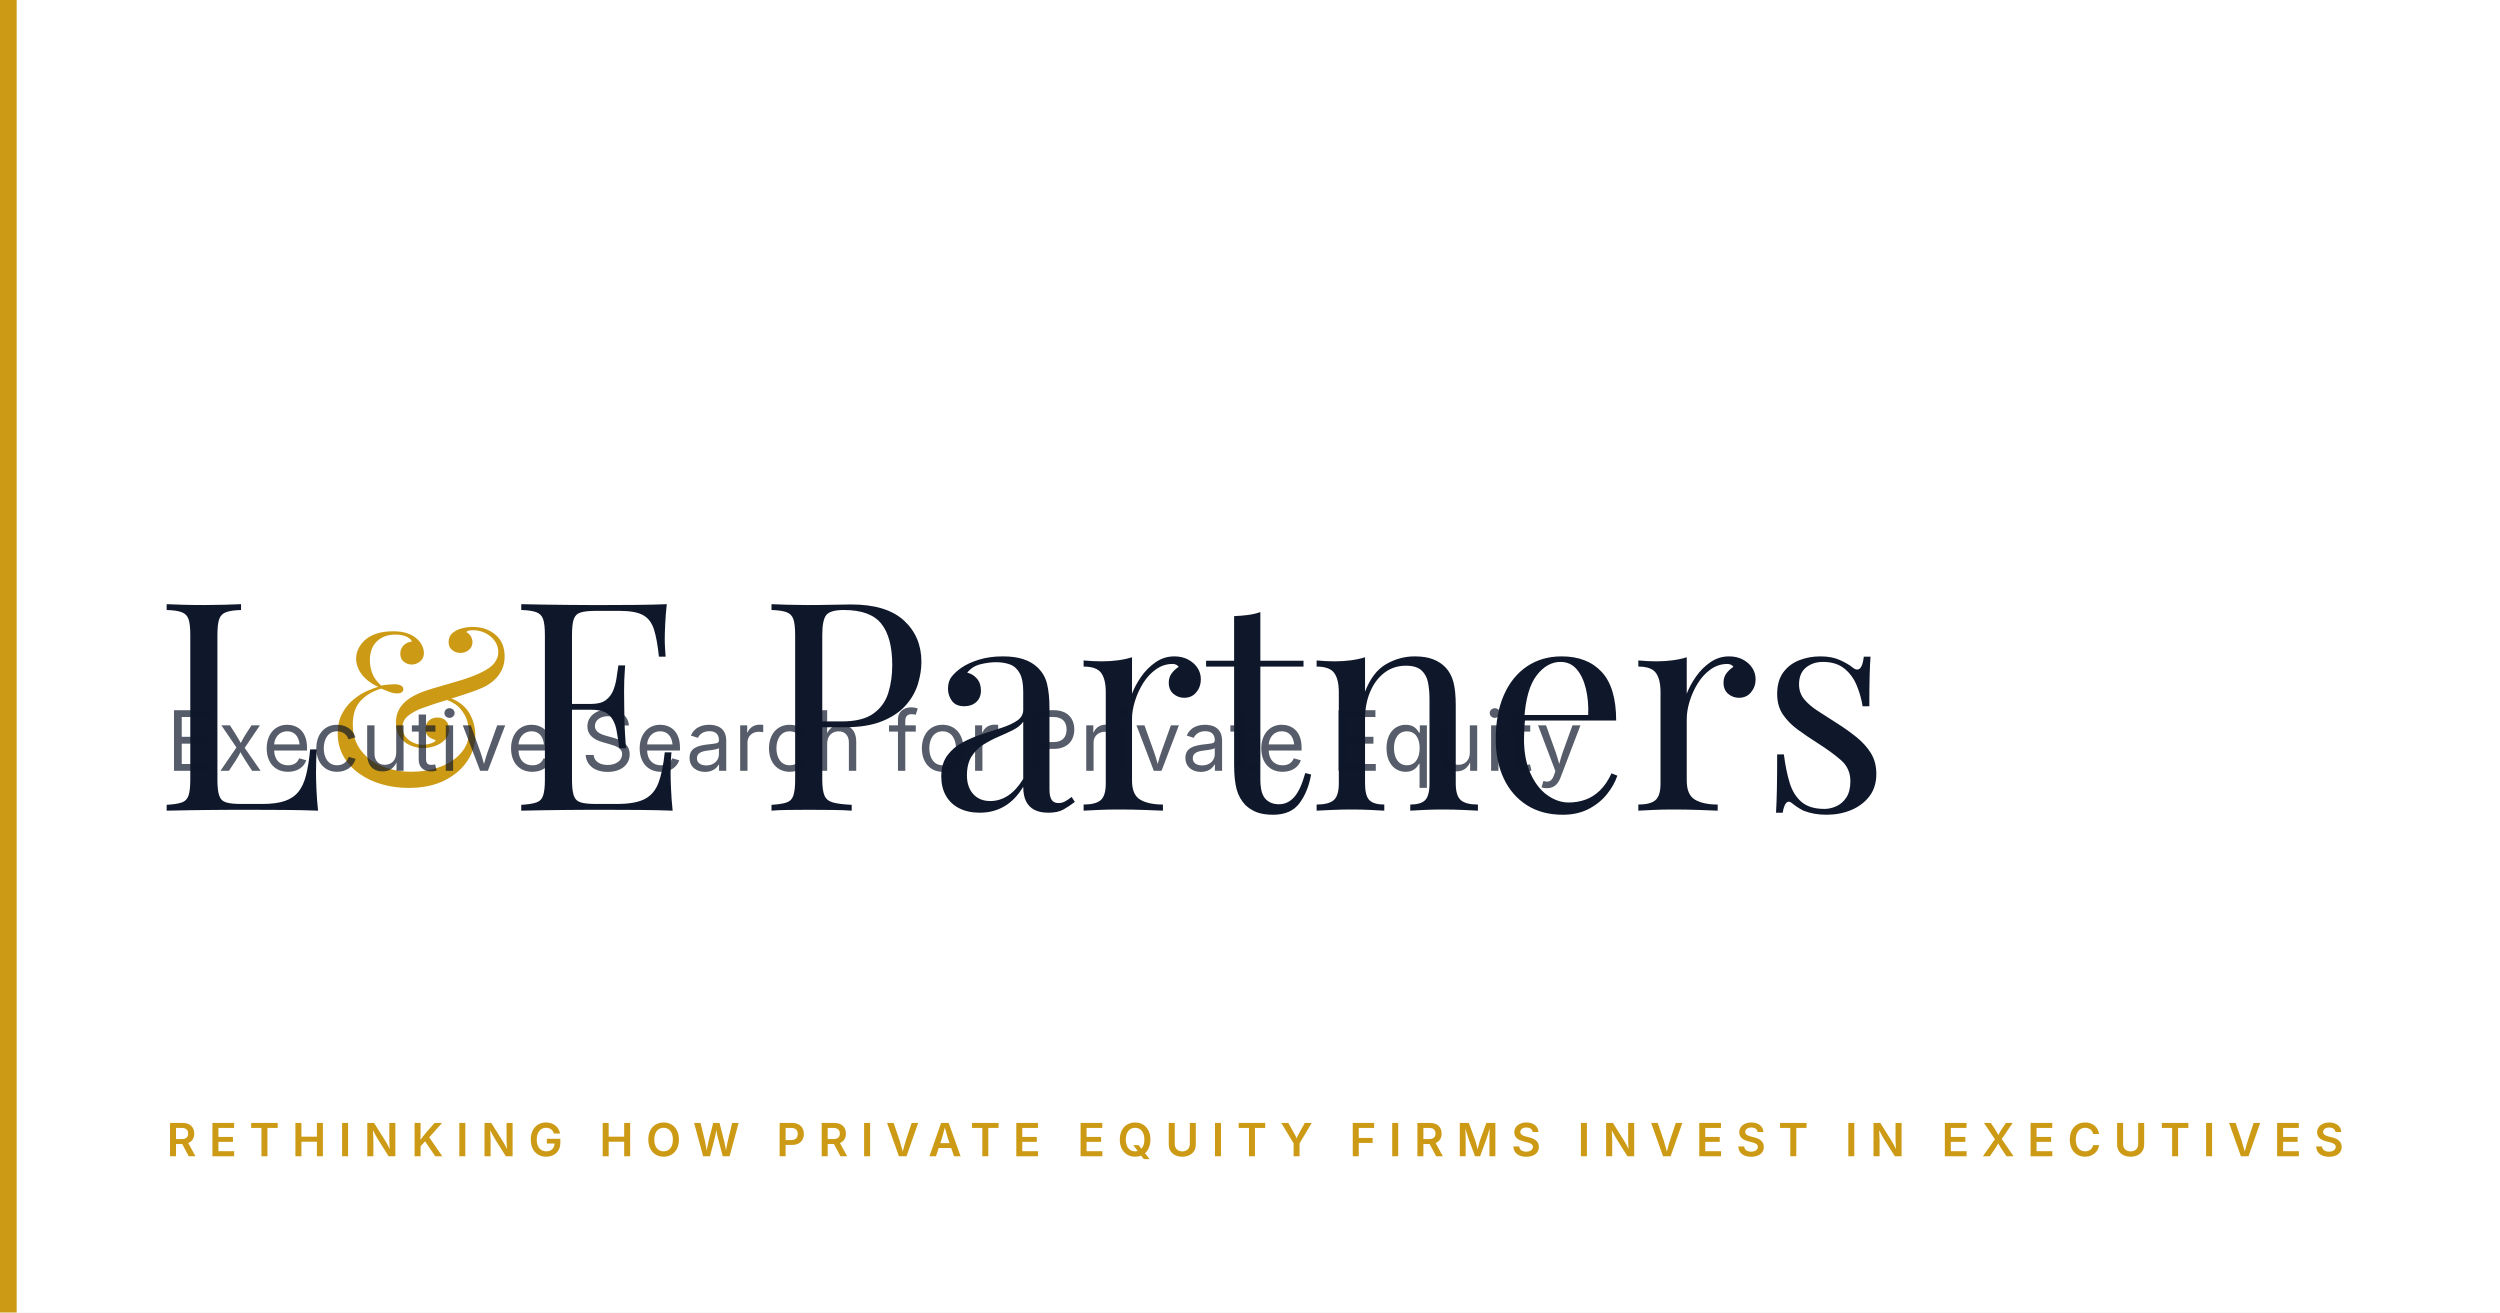
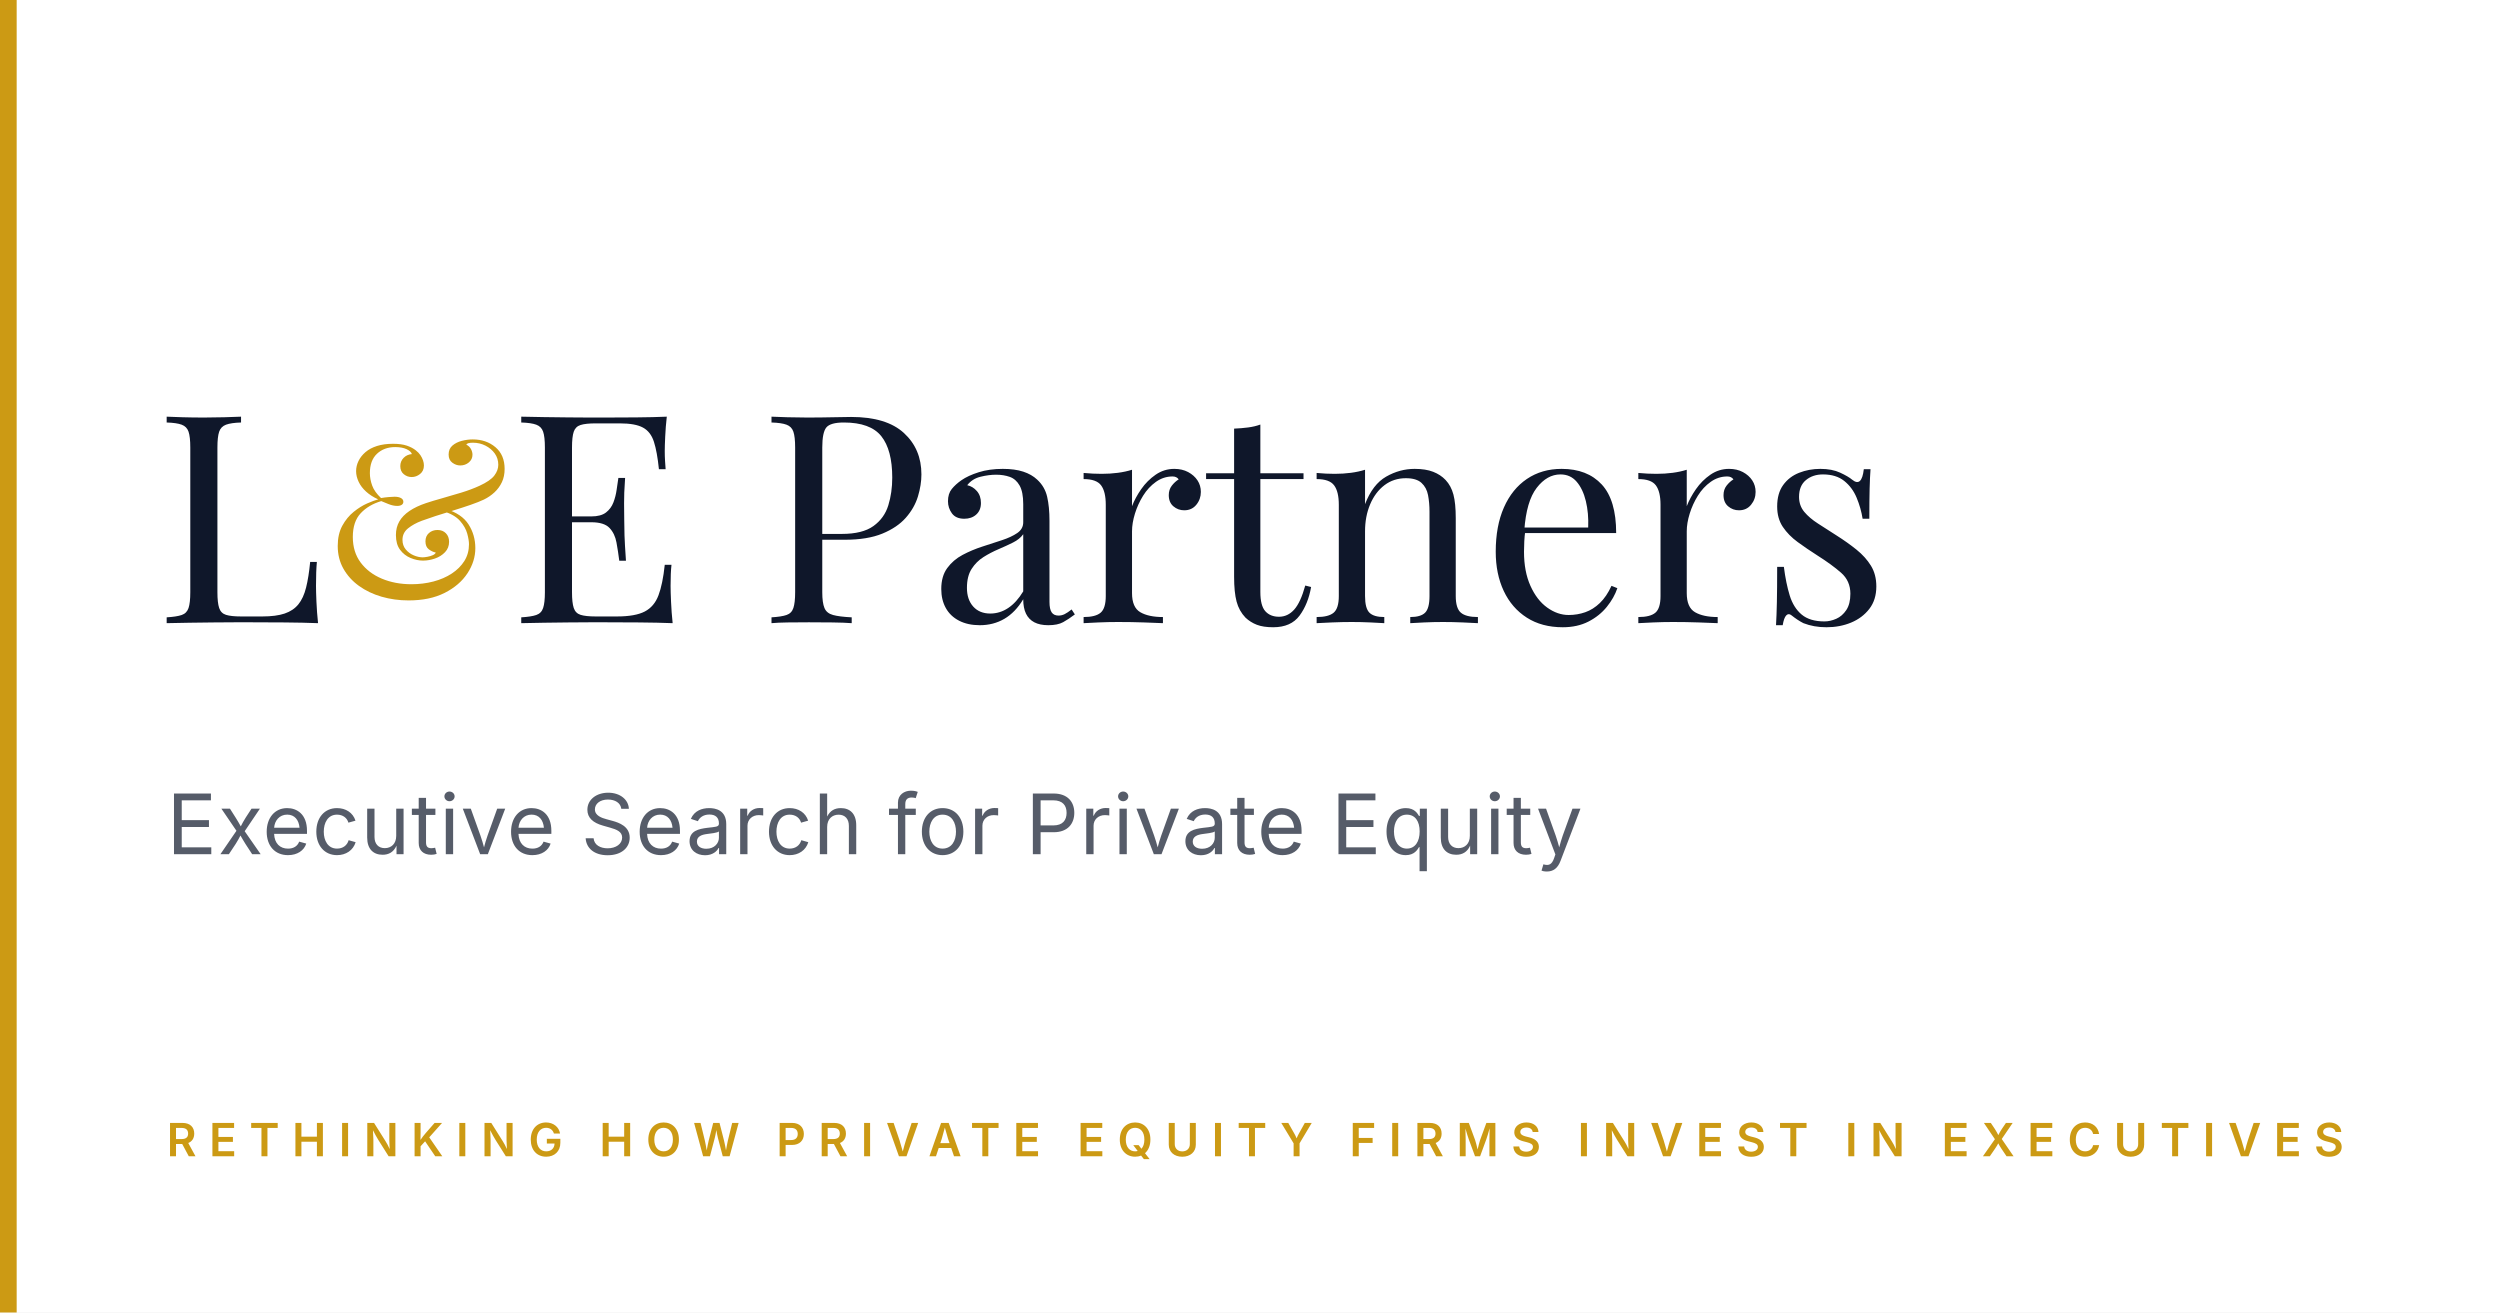
<svg xmlns="http://www.w3.org/2000/svg" viewBox="0 0 1200 630" role="img">
  <rect width="1200" height="630" fill="#FFFFFF" />
  <rect x="0" y="0" width="8" height="630" fill="#CC9A14" />
-   <path d="M115.70 290L115.70 290L115.70 292.80Q110.94 292.94 108.49 293.85Q106.04 294.76 105.20 297.21Q104.36 299.66 104.36 304.84L104.36 304.84L104.36 374.28Q104.36 379.32 105.20 381.84Q106.04 384.36 108.49 385.13Q110.94 385.90 115.70 385.90L115.70 385.90L125.92 385.90Q132.50 385.90 136.63 384.50Q140.76 383.10 143.21 380.09Q145.66 377.08 146.92 372.04Q148.18 367 148.88 359.72L148.88 359.72L152.10 359.72Q151.68 364.06 151.68 371.20L151.68 371.20Q151.68 373.86 151.89 378.83Q152.10 383.80 152.66 389.12L152.66 389.12Q145.52 388.84 136.56 388.77Q127.60 388.70 120.60 388.70L120.60 388.70Q117.52 388.70 112.69 388.70Q107.86 388.70 102.26 388.77Q96.66 388.84 90.92 388.91Q85.18 388.98 80 389.12L80 389.12L80 386.32Q84.76 386.04 87.21 385.20Q89.66 384.36 90.50 381.84Q91.34 379.32 91.34 374.28L91.34 374.28L91.34 304.84Q91.34 299.66 90.50 297.21Q89.66 294.76 87.21 293.85Q84.76 292.94 80 292.80L80 292.80L80 290Q82.94 290.14 87.70 290.28Q92.46 290.42 97.92 290.42L97.92 290.42Q102.82 290.42 107.65 290.28Q112.48 290.14 115.70 290Z" fill="#0F172A" />
-   <path d="M188.68 303.02L188.68 303.02Q192.66 303.02 195.29 303.91Q197.91 304.81 199.59 306.17L199.59 306.17Q200.96 307.22 201.80 308.48Q202.64 309.74 203.06 311Q203.48 312.26 203.48 313.42L203.48 313.42Q203.48 316.04 201.64 317.51Q199.81 318.98 197.60 318.98L197.60 318.98Q195.50 318.98 193.82 317.62Q192.14 316.25 192.14 313.73L192.14 313.73Q192.14 311.42 193.72 309.79Q195.29 308.17 197.70 307.96L197.70 307.96Q197.28 306.59 195.13 305.59Q192.98 304.60 189.72 304.60L189.72 304.60Q184.37 304.60 180.96 307.80Q177.54 311 177.54 317.09L177.54 317.09Q177.54 320.03 178.65 323.08Q179.75 326.12 182.90 329.06L182.90 329.06Q184.69 328.75 186.57 328.59Q188.47 328.43 189.41 328.43L189.41 328.43Q191.30 328.43 192.45 329.06Q193.61 329.69 193.61 330.85L193.61 330.85Q193.61 331.79 192.82 332.31Q192.03 332.84 190.67 332.84L190.67 332.84Q188.68 332.84 186.47 331.95Q184.26 331.06 183.00 330.53L183.00 330.53Q176.91 332.31 173.13 336.36Q169.35 340.40 169.35 347.75L169.35 347.75Q169.35 355.00 173.13 360.04Q176.91 365.08 183.27 367.75Q189.62 370.43 197.50 370.43L197.50 370.43Q203.06 370.43 208.05 369.12Q213.03 367.81 216.87 365.29Q220.70 362.77 222.91 359.25Q225.11 355.73 225.11 351.22L225.11 351.22Q225.11 349.22 224.27 346.12Q223.43 343.03 220.81 340.03Q218.18 337.04 212.72 335.36L212.72 335.36L213.98 334.31Q221.64 336.62 224.90 341.71Q228.16 346.81 228.16 353.11L228.16 353.11Q228.16 359.41 224.38 365.18Q220.59 370.96 213.45 374.58Q206.31 378.20 196.13 378.20L196.13 378.20Q189.31 378.20 183.16 376.42Q177.02 374.63 172.29 371.22Q167.57 367.81 164.84 362.98Q162.11 358.15 162.11 352.06L162.11 352.06Q162.11 346.38 164.31 342.34Q166.52 338.30 169.78 335.68Q173.03 333.05 176.28 331.63Q179.54 330.22 181.53 329.69L181.53 329.69Q178.07 328.12 175.71 325.96Q173.34 323.81 172.14 321.24Q170.93 318.67 170.93 316.15L170.93 316.15Q170.93 313.63 172.09 311.26Q173.24 308.90 175.44 307.01Q177.65 305.12 180.96 304.07Q184.26 303.02 188.68 303.02ZM226.89 300.92L226.89 300.92Q233.41 300.92 237.81 304.65Q242.22 308.38 242.22 315.10L242.22 315.10Q242.22 318.67 240.91 321.45Q239.60 324.23 237.34 326.33Q235.08 328.43 232.25 329.80L232.25 329.80Q229.83 330.95 225.90 332.31Q221.96 333.68 217.50 335.05Q213.03 336.41 208.99 337.72Q204.95 339.04 202.43 339.98L202.43 339.98Q198.54 341.45 195.87 343.60Q193.19 345.75 193.19 349.12L193.19 349.12Q193.19 351.85 194.76 353.74Q196.34 355.63 198.60 356.57Q200.85 357.52 202.85 357.52L202.85 357.52Q203.79 357.52 205.21 357.25Q206.63 356.99 207.78 356.47Q208.94 355.94 209.15 355.21L209.15 355.21Q207.47 354.89 205.84 353.68Q204.22 352.48 204.22 349.85L204.22 349.85Q204.22 347.33 205.89 345.86Q207.57 344.39 209.99 344.39L209.99 344.39Q212.51 344.39 214.03 345.97Q215.56 347.54 215.56 350.06L215.56 350.06Q215.56 353 213.61 355.05Q211.67 357.10 208.78 358.09Q205.89 359.09 203.06 359.09L203.06 359.09Q200.12 359.09 197.07 357.83Q194.03 356.57 192.03 353.89Q190.04 351.22 190.04 346.81L190.04 346.81Q190.04 343.13 191.67 340.30Q193.29 337.46 196.55 335.25Q199.81 333.05 204.53 331.48L204.53 331.48Q207.68 330.43 212.19 329.17Q216.71 327.91 221.49 326.44Q226.26 324.97 230.15 323.18L230.15 323.18Q235.40 320.77 237.29 318.25Q239.18 315.73 239.18 313.10L239.18 313.10Q239.18 310.06 237.50 307.69Q235.82 305.33 233.04 303.91Q230.25 302.50 227 302.50L227 302.50Q225.74 302.50 224.90 302.71Q224.06 302.92 223.85 303.44L223.85 303.44Q225.32 304.18 226.06 305.54Q226.79 306.91 226.79 308.27L226.79 308.27Q226.79 310.48 225.06 311.95Q223.32 313.42 220.91 313.42L220.91 313.42Q218.91 313.42 217.13 312.10Q215.34 310.79 215.34 308.17L215.34 308.17Q215.34 305.44 217.18 303.86Q219.02 302.29 221.70 301.60Q224.38 300.92 226.89 300.92Z" fill="#CC9A14" />
-   <path d="M320.06 290L320.06 290Q319.50 294.90 319.30 299.52Q319.08 304.14 319.08 306.52L319.08 306.52Q319.08 309.04 319.23 311.35Q319.37 313.66 319.50 315.20L319.50 315.20L316.28 315.20Q315.44 306.94 313.90 302.11Q312.37 297.28 308.65 295.25Q304.94 293.22 297.52 293.22L297.52 293.22L285.90 293.22Q281.14 293.22 278.69 293.99Q276.25 294.76 275.40 297.21Q274.56 299.66 274.56 304.84L274.56 304.84L274.56 374.28Q274.56 379.32 275.40 381.84Q276.25 384.36 278.69 385.13Q281.14 385.90 285.90 385.90L285.90 385.90L296.13 385.90Q304.94 385.90 309.50 383.52Q314.05 381.14 316.07 375.75Q318.11 370.36 319.08 361.12L319.08 361.12L322.31 361.12Q321.88 364.90 321.88 371.20L321.88 371.20Q321.88 373.86 322.10 378.83Q322.31 383.80 322.87 389.12L322.87 389.12Q315.73 388.84 306.76 388.77Q297.81 388.70 290.81 388.70L290.81 388.70Q287.73 388.70 282.89 388.70Q278.06 388.70 272.46 388.77Q266.87 388.84 261.13 388.91Q255.38 388.98 250.20 389.12L250.20 389.12L250.20 386.32Q254.96 386.04 257.41 385.20Q259.87 384.36 260.70 381.84Q261.55 379.32 261.55 374.28L261.55 374.28L261.55 304.84Q261.55 299.66 260.70 297.21Q259.87 294.76 257.41 293.85Q254.96 292.94 250.20 292.80L250.20 292.80L250.20 290Q255.38 290.14 261.13 290.21Q266.87 290.28 272.46 290.35Q278.06 290.42 282.89 290.42Q287.73 290.42 290.81 290.42L290.81 290.42Q297.25 290.42 305.44 290.35Q313.63 290.28 320.06 290ZM270.37 337.88L295.99 337.88Q295.99 337.88 295.99 339.28Q295.99 340.68 295.99 340.68L295.99 340.68L270.37 340.68Q270.37 340.68 270.37 339.28Q270.37 337.88 270.37 337.88L270.37 337.88ZM296.82 319.40L300.05 319.40Q299.49 327.38 299.56 331.58Q299.63 335.78 299.63 339.28L299.63 339.28Q299.63 342.78 299.76 346.98Q299.90 351.18 300.46 359.16L300.46 359.16L297.25 359.16Q296.69 354.68 295.91 350.41Q295.14 346.14 292.56 343.41Q289.96 340.68 283.81 340.68L283.81 340.68L283.81 337.88Q288.43 337.88 290.88 335.99Q293.32 334.10 294.44 331.16Q295.56 328.22 295.99 325.07Q296.40 321.92 296.82 319.40L296.82 319.40ZM370.32 292.80L370.32 290Q373.26 290.14 378.02 290.28Q382.78 290.42 387.40 290.42L387.40 290.42Q393.99 290.42 400.00 290.28Q406.02 290.14 408.55 290.14L408.55 290.14Q425.49 290.14 433.88 297.84Q442.28 305.54 442.28 317.72L442.28 317.72Q442.28 322.76 440.61 328.29Q438.93 333.82 434.80 338.51Q430.67 343.20 423.52 346.14Q416.38 349.08 405.46 349.08L405.46 349.08L392.02 349.08L392.02 346.28L404.06 346.28Q414.00 346.28 419.25 342.50Q424.50 338.72 426.39 332.56Q428.28 326.40 428.28 319.26L428.28 319.26Q428.28 305.96 423.03 299.38Q417.78 292.80 405.05 292.80L405.05 292.80Q398.61 292.80 396.64 295.18Q394.69 297.56 394.69 304.84L394.69 304.84L394.69 374.28Q394.69 379.32 395.74 381.84Q396.78 384.36 399.87 385.20Q402.94 386.04 408.82 386.32L408.82 386.32L408.82 389.12Q405.19 388.84 399.58 388.77Q393.99 388.70 388.25 388.70L388.25 388.70Q382.78 388.70 378.02 388.77Q373.26 388.84 370.32 389.12L370.32 389.12L370.32 386.32Q375.08 386.04 377.53 385.20Q379.99 384.36 380.82 381.84Q381.67 379.32 381.67 374.28L381.67 374.28L381.67 304.84Q381.67 299.66 380.82 297.21Q379.99 294.76 377.53 293.85Q375.08 292.94 370.32 292.80L370.32 292.80ZM470.29 390.10L470.29 390.10Q464.55 390.10 460.35 387.93Q456.15 385.76 453.98 381.84Q451.81 377.92 451.81 372.74L451.81 372.74Q451.81 366.58 454.68 362.66Q457.55 358.74 462.03 356.36Q466.51 353.98 471.48 352.37Q476.45 350.76 480.93 349.29Q485.41 347.82 488.28 345.86Q491.15 343.90 491.15 340.68L491.15 340.68L491.15 332Q491.15 326.12 489.40 323.04Q487.65 319.96 484.71 318.91Q481.77 317.86 478.13 317.86L478.13 317.86Q474.63 317.86 470.64 318.84Q466.65 319.82 464.27 322.90L464.27 322.90Q466.93 323.46 468.89 325.70Q470.85 327.94 470.85 331.44L470.85 331.44Q470.85 334.94 468.61 336.97Q466.37 339 462.87 339L462.87 339Q458.81 339 456.92 336.41Q455.03 333.82 455.03 330.60L455.03 330.60Q455.03 326.96 456.85 324.72Q458.67 322.48 461.47 320.52L461.47 320.52Q464.69 318.28 469.80 316.67Q474.91 315.06 481.35 315.06L481.35 315.06Q487.09 315.06 491.15 316.39Q495.21 317.72 497.87 320.24L497.87 320.24Q501.51 323.60 502.63 328.43Q503.75 333.26 503.75 339.98L503.75 339.98L503.75 378.90Q503.75 382.40 504.80 383.94Q505.85 385.48 508.09 385.48L508.09 385.48Q509.63 385.48 511.03 384.78Q512.43 384.08 514.38 382.54L514.38 382.54L515.93 384.92Q512.99 387.16 510.33 388.63Q507.67 390.10 503.19 390.10L503.19 390.10Q499.13 390.10 496.47 388.70Q493.81 387.30 492.48 384.57Q491.15 381.84 491.15 377.64L491.15 377.64Q487.37 383.94 482.12 387.02Q476.87 390.10 470.29 390.10ZM475.33 384.50L475.33 384.50Q479.95 384.50 483.94 381.84Q487.93 379.18 491.15 373.86L491.15 373.86L491.15 346.42Q489.47 348.80 486.25 350.41Q483.03 352.02 479.25 353.63Q475.47 355.24 472.04 357.41Q468.61 359.58 466.37 363.08Q464.13 366.58 464.13 372.18L464.13 372.18Q464.13 377.78 467.14 381.14Q470.15 384.50 475.33 384.50ZM563.67 315.06L563.67 315.06Q567.45 315.06 570.32 316.60Q573.19 318.14 574.80 320.59Q576.41 323.04 576.41 326.12L576.41 326.12Q576.41 329.62 574.24 332.28Q572.07 334.94 568.43 334.94L568.43 334.94Q565.49 334.94 563.25 333.05Q561.01 331.16 561.01 327.66L561.01 327.66Q561.01 325 562.48 323.11Q563.95 321.22 565.77 320.10L565.77 320.10Q564.79 318.70 562.83 318.70L562.83 318.70Q558.49 318.70 554.85 321.29Q551.21 323.88 548.69 327.94Q546.17 332 544.77 336.55Q543.37 341.10 543.37 345.02L543.37 345.02L543.37 374.70Q543.37 381.56 547.36 383.87Q551.35 386.18 558.21 386.18L558.21 386.18L558.21 389.12Q554.99 388.98 549.11 388.77Q543.23 388.56 536.65 388.56L536.65 388.56Q531.89 388.56 527.20 388.77Q522.51 388.98 520.13 389.12L520.13 389.12L520.13 386.18Q525.87 386.18 528.32 384.08Q530.77 381.98 530.77 376.10L530.77 376.10L530.77 332.28Q530.77 325.98 528.53 322.97Q526.29 319.96 520.13 319.96L520.13 319.96L520.13 317.02Q524.61 317.44 528.81 317.44L528.81 317.44Q532.87 317.44 536.58 316.95Q540.29 316.46 543.37 315.48L543.37 315.48L543.37 332.98Q544.91 328.92 547.78 324.79Q550.65 320.66 554.71 317.86Q558.77 315.06 563.67 315.06ZM604.97 293.78L604.97 293.78L604.97 317.16L625.69 317.16L625.69 319.96L604.97 319.96L604.97 374.14Q604.97 380.72 607.35 383.38Q609.73 386.04 613.92 386.04L613.92 386.04Q618.13 386.04 621.21 382.61Q624.28 379.18 626.52 371.06L626.52 371.06L629.33 371.76Q627.92 379.88 623.80 385.48Q619.66 391.08 611.13 391.08L611.13 391.08Q606.37 391.08 603.28 389.89Q600.21 388.70 597.83 386.46L597.83 386.46Q594.75 383.24 593.56 378.76Q592.37 374.28 592.37 366.86L592.37 366.86L592.37 319.96L578.92 319.96L578.92 317.16L592.37 317.16L592.37 295.74Q595.87 295.60 599.09 295.18Q602.31 294.76 604.97 293.78ZM679.02 315.06L679.02 315.06Q684.34 315.06 687.91 316.46Q691.49 317.86 693.87 320.38L693.87 320.38Q696.52 323.18 697.64 327.38Q698.76 331.58 698.76 338.72L698.76 338.72L698.76 376.10Q698.76 381.98 701.21 384.08Q703.66 386.18 709.40 386.18L709.40 386.18L709.40 389.12Q707.02 388.98 702.13 388.77Q697.22 388.56 692.61 388.56L692.61 388.56Q687.98 388.56 683.57 388.77Q679.16 388.98 676.92 389.12L676.92 389.12L676.92 386.18Q681.96 386.18 684.06 384.08Q686.16 381.98 686.16 376.10L686.16 376.10L686.16 335.64Q686.16 331.30 685.46 327.66Q684.76 324.02 682.31 321.78Q679.87 319.54 674.82 319.54L674.82 319.54Q668.94 319.54 664.53 322.90Q660.13 326.26 657.67 332.07Q655.22 337.88 655.22 345.02L655.22 345.02L655.22 376.10Q655.22 381.98 657.32 384.08Q659.42 386.18 664.46 386.18L664.46 386.18L664.46 389.12Q662.22 388.98 657.81 388.77Q653.40 388.56 648.78 388.56L648.78 388.56Q644.16 388.56 639.26 388.77Q634.37 388.98 631.98 389.12L631.98 389.12L631.98 386.18Q637.72 386.18 640.17 384.08Q642.63 381.98 642.63 376.10L642.63 376.10L642.63 332.28Q642.63 325.98 640.38 322.97Q638.14 319.96 631.98 319.96L631.98 319.96L631.98 317.02Q636.46 317.44 640.66 317.44L640.66 317.44Q644.72 317.44 648.43 316.95Q652.14 316.46 655.22 315.48L655.22 315.48L655.22 332Q658.87 322.48 665.38 318.77Q671.88 315.06 679.02 315.06ZM749.59 315.06L749.59 315.06Q761.90 315.06 768.84 322.55Q775.76 330.04 775.76 345.86L775.76 345.86L726.35 345.86L726.21 343.20L762.33 343.20Q762.61 336.34 761.21 330.53Q759.80 324.72 756.79 321.22Q753.78 317.72 749.02 317.72L749.02 317.72Q742.59 317.72 737.62 324.16Q732.64 330.60 731.66 344.60L731.66 344.60L732.09 345.16Q731.80 347.26 731.66 349.78Q731.52 352.30 731.52 354.82L731.52 354.82Q731.52 364.34 734.61 371.20Q737.68 378.06 742.65 381.63Q747.63 385.20 752.95 385.20L752.95 385.20Q757.14 385.20 760.92 383.87Q764.71 382.54 767.92 379.46Q771.14 376.38 773.52 371.20L773.52 371.20L776.33 372.32Q774.78 376.94 771.28 381.28Q767.78 385.62 762.47 388.35Q757.14 391.08 750.14 391.08L750.14 391.08Q740.07 391.08 732.86 386.46Q725.64 381.84 721.79 373.65Q717.95 365.46 717.95 354.82L717.95 354.82Q717.95 342.50 721.87 333.61Q725.78 324.72 732.92 319.89Q740.07 315.06 749.59 315.06ZM829.95 315.06L829.95 315.06Q833.73 315.06 836.60 316.60Q839.47 318.14 841.08 320.59Q842.69 323.04 842.69 326.12L842.69 326.12Q842.69 329.62 840.51 332.28Q838.35 334.94 834.71 334.94L834.71 334.94Q831.76 334.94 829.53 333.05Q827.29 331.16 827.29 327.66L827.29 327.66Q827.29 325 828.75 323.11Q830.23 321.22 832.05 320.10L832.05 320.10Q831.07 318.70 829.11 318.70L829.11 318.70Q824.76 318.70 821.13 321.29Q817.49 323.88 814.97 327.94Q812.45 332 811.05 336.55Q809.64 341.10 809.64 345.02L809.64 345.02L809.64 374.70Q809.64 381.56 813.63 383.87Q817.63 386.18 824.49 386.18L824.49 386.18L824.49 389.12Q821.26 388.98 815.38 388.77Q809.50 388.56 802.93 388.56L802.93 388.56Q798.17 388.56 793.48 388.77Q788.79 388.98 786.40 389.12L786.40 389.12L786.40 386.18Q792.14 386.18 794.60 384.08Q797.05 381.98 797.05 376.10L797.05 376.10L797.05 332.28Q797.05 325.98 794.81 322.97Q792.57 319.96 786.40 319.96L786.40 319.96L786.40 317.02Q790.88 317.44 795.09 317.44L795.09 317.44Q799.14 317.44 802.86 316.95Q806.57 316.46 809.64 315.48L809.64 315.48L809.64 332.98Q811.19 328.92 814.06 324.79Q816.93 320.66 820.99 317.86Q825.05 315.06 829.95 315.06ZM873.76 315.06L873.76 315.06Q879.37 315.06 883.28 316.88Q887.20 318.70 889.02 320.24L889.02 320.24Q893.64 324.02 894.63 315.20L894.63 315.20L897.85 315.20Q897.56 319.12 897.42 324.51Q897.28 329.90 897.28 339L897.28 339L894.06 339Q893.23 333.82 891.19 328.92Q889.16 324.02 885.25 320.87Q881.33 317.72 875.02 317.72L875.02 317.72Q870.13 317.72 866.84 320.45Q863.54 323.18 863.54 328.50L863.54 328.50Q863.54 332.70 866.06 335.71Q868.59 338.72 872.64 341.31Q876.70 343.90 881.47 346.98L881.47 346.98Q886.78 350.34 891.13 353.84Q895.47 357.34 898.05 361.54Q900.64 365.74 900.64 371.48L900.64 371.48Q900.64 377.92 897.28 382.26Q893.92 386.60 888.53 388.84Q883.14 391.08 876.70 391.08L876.70 391.08Q873.63 391.08 870.89 390.59Q868.16 390.10 865.64 389.12L865.64 389.12Q864.25 388.42 862.77 387.44Q861.30 386.46 859.90 385.34L859.90 385.34Q858.50 384.22 857.38 385.41Q856.26 386.60 855.70 390.10L855.70 390.10L852.49 390.10Q852.76 385.62 852.90 379.18Q853.04 372.74 853.04 362.10L853.04 362.10L856.26 362.10Q857.25 369.94 859.06 375.82Q860.88 381.70 864.80 384.99Q868.73 388.28 875.73 388.28L875.73 388.28Q878.52 388.28 881.39 387.02Q884.26 385.76 886.23 382.82Q888.18 379.88 888.18 374.98L888.18 374.98Q888.18 368.82 883.70 364.90Q879.23 360.98 872.37 356.64L872.37 356.64Q867.32 353.42 862.91 350.20Q858.50 346.98 855.77 342.92Q853.04 338.86 853.04 333.12L853.04 333.12Q853.04 326.82 855.91 322.83Q858.78 318.84 863.54 316.95Q868.30 315.06 873.76 315.06Z" fill="#0F172A" />
-   <text x="80" y="370" font-family="Inter, sans-serif" font-weight="400" font-size="40" fill="#0F172A" fill-opacity="0.7" letter-spacing="0.5">Executive Search for Private Equity</text>
+   <path d="M115.70 200L115.70 200L115.70 202.80Q110.94 202.94 108.49 203.85Q106.04 204.76 105.20 207.21Q104.36 209.66 104.36 214.84L104.36 214.84L104.36 284.28Q104.36 289.32 105.20 291.84Q106.04 294.36 108.49 295.13Q110.94 295.90 115.70 295.90L115.70 295.90L125.92 295.90Q132.50 295.90 136.63 294.50Q140.76 293.10 143.21 290.09Q145.66 287.08 146.92 282.04Q148.18 277 148.88 269.72L148.88 269.72L152.10 269.72Q151.68 274.06 151.68 281.20L151.68 281.20Q151.68 283.86 151.89 288.83Q152.10 293.80 152.66 299.12L152.66 299.12Q145.52 298.84 136.56 298.77Q127.60 298.70 120.60 298.70L120.60 298.70Q117.52 298.70 112.69 298.70Q107.86 298.70 102.26 298.77Q96.66 298.84 90.92 298.91Q85.18 298.98 80 299.12L80 299.12L80 296.32Q84.76 296.04 87.21 295.20Q89.66 294.36 90.50 291.84Q91.34 289.32 91.34 284.28L91.34 284.28L91.34 214.84Q91.34 209.66 90.50 207.21Q89.66 204.76 87.21 203.85Q84.76 202.94 80 202.80L80 202.80L80 200Q82.94 200.14 87.70 200.28Q92.46 200.42 97.92 200.42L97.92 200.42Q102.82 200.42 107.65 200.28Q112.48 200.14 115.70 200Z" fill="#0F172A" />
+   <path d="M188.68 213.02L188.68 213.02Q192.66 213.02 195.29 213.91Q197.91 214.81 199.59 216.17L199.59 216.17Q200.96 217.22 201.80 218.48Q202.64 219.74 203.06 221Q203.48 222.26 203.48 223.42L203.48 223.42Q203.48 226.04 201.64 227.51Q199.81 228.98 197.60 228.98L197.60 228.98Q195.50 228.98 193.82 227.62Q192.14 226.25 192.14 223.73L192.14 223.73Q192.14 221.42 193.72 219.79Q195.29 218.17 197.70 217.96L197.70 217.96Q197.28 216.59 195.13 215.59Q192.98 214.60 189.72 214.60L189.72 214.60Q184.37 214.60 180.96 217.80Q177.54 221 177.54 227.09L177.54 227.09Q177.54 230.03 178.65 233.08Q179.75 236.12 182.90 239.06L182.90 239.06Q184.69 238.75 186.57 238.59Q188.47 238.43 189.41 238.43L189.41 238.43Q191.30 238.43 192.45 239.06Q193.61 239.69 193.61 240.85L193.61 240.85Q193.61 241.79 192.82 242.32Q192.03 242.84 190.67 242.84L190.67 242.84Q188.68 242.84 186.47 241.95Q184.26 241.06 183.00 240.53L183.00 240.53Q176.91 242.32 173.13 246.36Q169.35 250.40 169.35 257.75L169.35 257.75Q169.35 265.00 173.13 270.04Q176.91 275.08 183.27 277.75Q189.62 280.43 197.50 280.43L197.50 280.43Q203.06 280.43 208.05 279.12Q213.03 277.81 216.87 275.29Q220.70 272.77 222.91 269.25Q225.11 265.73 225.11 261.22L225.11 261.22Q225.11 259.22 224.27 256.12Q223.43 253.03 220.81 250.03Q218.18 247.04 212.72 245.36L212.72 245.36L213.98 244.31Q221.64 246.62 224.90 251.71Q228.16 256.81 228.16 263.11L228.16 263.11Q228.16 269.41 224.38 275.18Q220.59 280.96 213.45 284.58Q206.31 288.20 196.13 288.20L196.13 288.20Q189.31 288.20 183.16 286.42Q177.02 284.63 172.29 281.22Q167.57 277.81 164.84 272.98Q162.11 268.15 162.11 262.06L162.11 262.06Q162.11 256.38 164.31 252.34Q166.52 248.30 169.78 245.68Q173.03 243.05 176.28 241.63Q179.54 240.22 181.53 239.69L181.53 239.69Q178.07 238.12 175.71 235.96Q173.34 233.81 172.14 231.24Q170.93 228.67 170.93 226.15L170.93 226.15Q170.93 223.63 172.09 221.26Q173.24 218.90 175.44 217.01Q177.65 215.12 180.96 214.07Q184.26 213.02 188.68 213.02ZM226.89 210.92L226.89 210.92Q233.41 210.92 237.81 214.65Q242.22 218.38 242.22 225.10L242.22 225.10Q242.22 228.67 240.91 231.45Q239.60 234.23 237.34 236.33Q235.08 238.43 232.25 239.80L232.25 239.80Q229.83 240.95 225.90 242.32Q221.96 243.68 217.50 245.05Q213.03 246.41 208.99 247.72Q204.95 249.04 202.43 249.98L202.43 249.98Q198.54 251.45 195.87 253.60Q193.19 255.76 193.19 259.12L193.19 259.12Q193.19 261.85 194.76 263.74Q196.34 265.63 198.60 266.57Q200.85 267.52 202.85 267.52L202.85 267.52Q203.79 267.52 205.21 267.25Q206.63 266.99 207.78 266.47Q208.94 265.94 209.15 265.21L209.15 265.21Q207.47 264.89 205.84 263.68Q204.22 262.48 204.22 259.85L204.22 259.85Q204.22 257.33 205.89 255.86Q207.57 254.39 209.99 254.39L209.99 254.39Q212.51 254.39 214.03 255.97Q215.56 257.54 215.56 260.06L215.56 260.06Q215.56 263 213.61 265.05Q211.67 267.10 208.78 268.09Q205.89 269.09 203.06 269.09L203.06 269.09Q200.12 269.09 197.07 267.83Q194.03 266.57 192.03 263.89Q190.04 261.22 190.04 256.81L190.04 256.81Q190.04 253.13 191.67 250.30Q193.29 247.46 196.55 245.26Q199.81 243.05 204.53 241.48L204.53 241.48Q207.68 240.43 212.19 239.17Q216.71 237.91 221.49 236.44Q226.26 234.97 230.15 233.18L230.15 233.18Q235.40 230.77 237.29 228.25Q239.18 225.73 239.18 223.10L239.18 223.10Q239.18 220.06 237.50 217.69Q235.82 215.33 233.04 213.91Q230.25 212.50 227 212.50L227 212.50Q225.74 212.50 224.90 212.71Q224.06 212.92 223.85 213.44L223.85 213.44Q225.32 214.18 226.06 215.54Q226.79 216.91 226.79 218.27L226.79 218.27Q226.79 220.48 225.06 221.95Q223.32 223.42 220.91 223.42L220.91 223.42Q218.91 223.42 217.13 222.10Q215.34 220.79 215.34 218.17L215.34 218.17Q215.34 215.44 217.18 213.86Q219.02 212.29 221.70 211.60Q224.38 210.92 226.89 210.92Z" fill="#CC9A14" />
+   <path d="M320.06 200L320.06 200Q319.50 204.90 319.30 209.52Q319.08 214.14 319.08 216.52L319.08 216.52Q319.08 219.04 319.23 221.35Q319.37 223.66 319.50 225.20L319.50 225.20L316.28 225.20Q315.44 216.94 313.90 212.11Q312.37 207.28 308.65 205.25Q304.94 203.22 297.52 203.22L297.52 203.22L285.90 203.22Q281.14 203.22 278.69 203.99Q276.25 204.76 275.40 207.21Q274.56 209.66 274.56 214.84L274.56 214.84L274.56 284.28Q274.56 289.32 275.40 291.84Q276.25 294.36 278.69 295.13Q281.14 295.90 285.90 295.90L285.90 295.90L296.13 295.90Q304.94 295.90 309.50 293.52Q314.05 291.14 316.07 285.75Q318.11 280.36 319.08 271.12L319.08 271.12L322.31 271.12Q321.88 274.90 321.88 281.20L321.88 281.20Q321.88 283.86 322.10 288.83Q322.31 293.80 322.87 299.12L322.87 299.12Q315.73 298.84 306.76 298.77Q297.81 298.70 290.81 298.70L290.81 298.70Q287.73 298.70 282.89 298.70Q278.06 298.70 272.46 298.77Q266.87 298.84 261.13 298.91Q255.38 298.98 250.20 299.12L250.20 299.12L250.20 296.32Q254.96 296.04 257.41 295.20Q259.87 294.36 260.70 291.84Q261.55 289.32 261.55 284.28L261.55 284.28L261.55 214.84Q261.55 209.66 260.70 207.21Q259.87 204.76 257.41 203.85Q254.96 202.94 250.20 202.80L250.20 202.80L250.20 200Q255.38 200.14 261.13 200.21Q266.87 200.28 272.46 200.35Q278.06 200.42 282.89 200.42Q287.73 200.42 290.81 200.42L290.81 200.42Q297.25 200.42 305.44 200.35Q313.63 200.28 320.06 200ZM270.37 247.88L295.99 247.88Q295.99 247.88 295.99 249.28Q295.99 250.68 295.99 250.68L295.99 250.68L270.37 250.68Q270.37 250.68 270.37 249.28Q270.37 247.88 270.37 247.88L270.37 247.88ZM296.82 229.40L300.05 229.40Q299.49 237.38 299.56 241.58Q299.63 245.78 299.63 249.28L299.63 249.28Q299.63 252.78 299.76 256.98Q299.90 261.18 300.46 269.16L300.46 269.16L297.25 269.16Q296.69 264.68 295.91 260.41Q295.14 256.14 292.56 253.41Q289.96 250.68 283.81 250.68L283.81 250.68L283.81 247.88Q288.43 247.88 290.88 245.99Q293.32 244.10 294.44 241.16Q295.56 238.22 295.99 235.07Q296.40 231.92 296.82 229.40L296.82 229.40ZM370.32 202.80L370.32 200Q373.26 200.14 378.02 200.28Q382.78 200.42 387.40 200.42L387.40 200.42Q393.99 200.42 400.00 200.28Q406.02 200.14 408.55 200.14L408.55 200.14Q425.49 200.14 433.88 207.84Q442.28 215.54 442.28 227.72L442.28 227.72Q442.28 232.76 440.61 238.29Q438.93 243.82 434.80 248.51Q430.67 253.20 423.52 256.14Q416.38 259.08 405.46 259.08L405.46 259.08L392.02 259.08L392.02 256.28L404.06 256.28Q414.00 256.28 419.25 252.50Q424.50 248.72 426.39 242.56Q428.28 236.40 428.28 229.26L428.28 229.26Q428.28 215.96 423.03 209.38Q417.78 202.80 405.05 202.80L405.05 202.80Q398.61 202.80 396.64 205.18Q394.69 207.56 394.69 214.84L394.69 214.84L394.69 284.28Q394.69 289.32 395.74 291.84Q396.78 294.36 399.87 295.20Q402.94 296.04 408.82 296.32L408.82 296.32L408.82 299.12Q405.19 298.84 399.58 298.77Q393.99 298.70 388.25 298.70L388.25 298.70Q382.78 298.70 378.02 298.77Q373.26 298.84 370.32 299.12L370.32 299.12L370.32 296.32Q375.08 296.04 377.53 295.20Q379.99 294.36 380.82 291.84Q381.67 289.32 381.67 284.28L381.67 284.28L381.67 214.84Q381.67 209.66 380.82 207.21Q379.99 204.76 377.53 203.85Q375.08 202.94 370.32 202.80L370.32 202.80ZM470.29 300.10L470.29 300.10Q464.55 300.10 460.35 297.93Q456.15 295.76 453.98 291.84Q451.81 287.92 451.81 282.74L451.81 282.74Q451.81 276.58 454.68 272.66Q457.55 268.74 462.03 266.36Q466.51 263.98 471.48 262.37Q476.45 260.76 480.93 259.29Q485.41 257.82 488.28 255.86Q491.15 253.90 491.15 250.68L491.15 250.68L491.15 242Q491.15 236.12 489.40 233.04Q487.65 229.96 484.71 228.91Q481.77 227.86 478.13 227.86L478.13 227.86Q474.63 227.86 470.64 228.84Q466.65 229.82 464.27 232.90L464.27 232.90Q466.93 233.46 468.89 235.70Q470.85 237.94 470.85 241.44L470.85 241.44Q470.85 244.94 468.61 246.97Q466.37 249 462.87 249L462.87 249Q458.81 249 456.92 246.41Q455.03 243.82 455.03 240.60L455.03 240.60Q455.03 236.96 456.85 234.72Q458.67 232.48 461.47 230.52L461.47 230.52Q464.69 228.28 469.80 226.67Q474.91 225.06 481.35 225.06L481.35 225.06Q487.09 225.06 491.15 226.39Q495.21 227.72 497.87 230.24L497.87 230.24Q501.51 233.60 502.63 238.43Q503.75 243.26 503.75 249.98L503.75 249.98L503.75 288.90Q503.75 292.40 504.80 293.94Q505.85 295.48 508.09 295.48L508.09 295.48Q509.63 295.48 511.03 294.78Q512.43 294.08 514.38 292.54L514.38 292.54L515.93 294.92Q512.99 297.16 510.33 298.63Q507.67 300.10 503.19 300.10L503.19 300.10Q499.13 300.10 496.47 298.70Q493.81 297.30 492.48 294.57Q491.15 291.84 491.15 287.64L491.15 287.64Q487.37 293.94 482.12 297.02Q476.87 300.10 470.29 300.10ZM475.33 294.50L475.33 294.50Q479.95 294.50 483.94 291.84Q487.93 289.18 491.15 283.86L491.15 283.86L491.15 256.42Q489.47 258.80 486.25 260.41Q483.03 262.02 479.25 263.63Q475.47 265.24 472.04 267.41Q468.61 269.58 466.37 273.08Q464.13 276.58 464.13 282.18L464.13 282.18Q464.13 287.78 467.14 291.14Q470.15 294.50 475.33 294.50ZM563.67 225.06L563.67 225.06Q567.45 225.06 570.32 226.60Q573.19 228.14 574.80 230.59Q576.41 233.04 576.41 236.12L576.41 236.12Q576.41 239.62 574.24 242.28Q572.07 244.94 568.43 244.94L568.43 244.94Q565.49 244.94 563.25 243.05Q561.01 241.16 561.01 237.66L561.01 237.66Q561.01 235 562.48 233.11Q563.95 231.22 565.77 230.10L565.77 230.10Q564.79 228.70 562.83 228.70L562.83 228.70Q558.49 228.70 554.85 231.29Q551.21 233.88 548.69 237.94Q546.17 242 544.77 246.55Q543.37 251.10 543.37 255.02L543.37 255.02L543.37 284.70Q543.37 291.56 547.36 293.87Q551.35 296.18 558.21 296.18L558.21 296.18L558.21 299.12Q554.99 298.98 549.11 298.77Q543.23 298.56 536.65 298.56L536.65 298.56Q531.89 298.56 527.20 298.77Q522.51 298.98 520.13 299.12L520.13 299.12L520.13 296.18Q525.87 296.18 528.32 294.08Q530.77 291.98 530.77 286.10L530.77 286.10L530.77 242.28Q530.77 235.98 528.53 232.97Q526.29 229.96 520.13 229.96L520.13 229.96L520.13 227.02Q524.61 227.44 528.81 227.44L528.81 227.44Q532.87 227.44 536.58 226.95Q540.29 226.46 543.37 225.48L543.37 225.48L543.37 242.98Q544.91 238.92 547.78 234.79Q550.65 230.66 554.71 227.86Q558.77 225.06 563.67 225.06ZM604.97 203.78L604.97 203.78L604.97 227.16L625.69 227.16L625.69 229.96L604.97 229.96L604.97 284.14Q604.97 290.72 607.35 293.38Q609.73 296.04 613.92 296.04L613.92 296.04Q618.13 296.04 621.21 292.61Q624.28 289.18 626.52 281.06L626.52 281.06L629.33 281.76Q627.92 289.88 623.80 295.48Q619.66 301.08 611.13 301.08L611.13 301.08Q606.37 301.08 603.28 299.89Q600.21 298.70 597.83 296.46L597.83 296.46Q594.75 293.24 593.56 288.76Q592.37 284.28 592.37 276.86L592.37 276.86L592.37 229.96L578.92 229.96L578.92 227.16L592.37 227.16L592.37 205.74Q595.87 205.60 599.09 205.18Q602.31 204.76 604.97 203.78ZM679.02 225.06L679.02 225.06Q684.34 225.06 687.91 226.46Q691.49 227.86 693.87 230.38L693.87 230.38Q696.52 233.18 697.64 237.38Q698.76 241.58 698.76 248.72L698.76 248.72L698.76 286.10Q698.76 291.98 701.21 294.08Q703.66 296.18 709.40 296.18L709.40 296.18L709.40 299.12Q707.02 298.98 702.13 298.77Q697.22 298.56 692.61 298.56L692.61 298.56Q687.98 298.56 683.57 298.77Q679.16 298.98 676.92 299.12L676.92 299.12L676.92 296.18Q681.96 296.18 684.06 294.08Q686.16 291.98 686.16 286.10L686.16 286.10L686.16 245.64Q686.16 241.30 685.46 237.66Q684.76 234.02 682.31 231.78Q679.87 229.54 674.82 229.54L674.82 229.54Q668.94 229.54 664.53 232.90Q660.13 236.26 657.67 242.07Q655.22 247.88 655.22 255.02L655.22 255.02L655.22 286.10Q655.22 291.98 657.32 294.08Q659.42 296.18 664.46 296.18L664.46 296.18L664.46 299.12Q662.22 298.98 657.81 298.77Q653.40 298.56 648.78 298.56L648.78 298.56Q644.16 298.56 639.26 298.77Q634.37 298.98 631.98 299.12L631.98 299.12L631.98 296.18Q637.72 296.18 640.17 294.08Q642.63 291.98 642.63 286.10L642.63 286.10L642.63 242.28Q642.63 235.98 640.38 232.97Q638.14 229.96 631.98 229.96L631.98 229.96L631.98 227.02Q636.46 227.44 640.66 227.44L640.66 227.44Q644.72 227.44 648.43 226.95Q652.14 226.46 655.22 225.48L655.22 225.48L655.22 242Q658.87 232.48 665.38 228.77Q671.88 225.06 679.02 225.06ZM749.59 225.06L749.59 225.06Q761.90 225.06 768.84 232.55Q775.76 240.04 775.76 255.86L775.76 255.86L726.35 255.86L726.21 253.20L762.33 253.20Q762.61 246.34 761.21 240.53Q759.80 234.72 756.79 231.22Q753.78 227.72 749.02 227.72L749.02 227.72Q742.59 227.72 737.62 234.16Q732.64 240.60 731.66 254.60L731.66 254.60L732.09 255.16Q731.80 257.26 731.66 259.78Q731.52 262.30 731.52 264.82L731.52 264.82Q731.52 274.34 734.61 281.20Q737.68 288.06 742.65 291.63Q747.63 295.20 752.95 295.20L752.95 295.20Q757.14 295.20 760.92 293.87Q764.71 292.54 767.92 289.46Q771.14 286.38 773.52 281.20L773.52 281.20L776.33 282.32Q774.78 286.94 771.28 291.28Q767.78 295.62 762.47 298.35Q757.14 301.08 750.14 301.08L750.14 301.08Q740.07 301.08 732.86 296.46Q725.64 291.84 721.79 283.65Q717.95 275.46 717.95 264.82L717.95 264.82Q717.95 252.50 721.87 243.61Q725.78 234.72 732.92 229.89Q740.07 225.06 749.59 225.06ZM829.95 225.06L829.95 225.06Q833.73 225.06 836.60 226.60Q839.47 228.14 841.08 230.59Q842.69 233.04 842.69 236.12L842.69 236.12Q842.69 239.62 840.51 242.28Q838.35 244.94 834.71 244.94L834.71 244.94Q831.76 244.94 829.53 243.05Q827.29 241.16 827.29 237.66L827.29 237.66Q827.29 235 828.75 233.11Q830.23 231.22 832.05 230.10L832.05 230.10Q831.07 228.70 829.11 228.70L829.11 228.70Q824.76 228.70 821.13 231.29Q817.49 233.88 814.97 237.94Q812.45 242 811.05 246.55Q809.64 251.10 809.64 255.02L809.64 255.02L809.64 284.70Q809.64 291.56 813.63 293.87Q817.63 296.18 824.49 296.18L824.49 296.18L824.49 299.12Q821.26 298.98 815.38 298.77Q809.50 298.56 802.93 298.56L802.93 298.56Q798.17 298.56 793.48 298.77Q788.79 298.98 786.40 299.12L786.40 299.12L786.40 296.18Q792.14 296.18 794.60 294.08Q797.05 291.98 797.05 286.10L797.05 286.10L797.05 242.28Q797.05 235.98 794.81 232.97Q792.57 229.96 786.40 229.96L786.40 229.96L786.40 227.02Q790.88 227.44 795.09 227.44L795.09 227.44Q799.14 227.44 802.86 226.95Q806.57 226.46 809.64 225.48L809.64 225.48L809.64 242.98Q811.19 238.92 814.06 234.79Q816.93 230.66 820.99 227.86Q825.05 225.06 829.95 225.06ZM873.76 225.06L873.76 225.06Q879.37 225.06 883.28 226.88Q887.20 228.70 889.02 230.24L889.02 230.24Q893.64 234.02 894.63 225.20L894.63 225.20L897.85 225.20Q897.56 229.12 897.42 234.51Q897.28 239.90 897.28 249L897.28 249L894.06 249Q893.23 243.82 891.19 238.92Q889.16 234.02 885.25 230.87Q881.33 227.72 875.02 227.72L875.02 227.72Q870.13 227.72 866.84 230.45Q863.54 233.18 863.54 238.50L863.54 238.50Q863.54 242.70 866.06 245.71Q868.59 248.72 872.64 251.31Q876.70 253.90 881.47 256.98L881.47 256.98Q886.78 260.34 891.13 263.84Q895.47 267.34 898.05 271.54Q900.64 275.74 900.64 281.48L900.64 281.48Q900.64 287.92 897.28 292.26Q893.92 296.60 888.53 298.84Q883.14 301.08 876.70 301.08L876.70 301.08Q873.63 301.08 870.89 300.59Q868.16 300.10 865.64 299.12L865.64 299.12Q864.25 298.42 862.77 297.44Q861.30 296.46 859.90 295.34L859.90 295.34Q858.50 294.22 857.38 295.41Q856.26 296.60 855.70 300.10L855.70 300.10L852.49 300.10Q852.76 295.62 852.90 289.18Q853.04 282.74 853.04 272.10L853.04 272.10L856.26 272.10Q857.25 279.94 859.06 285.82Q860.88 291.70 864.80 294.99Q868.73 298.28 875.73 298.28L875.73 298.28Q878.52 298.28 881.39 297.02Q884.26 295.76 886.23 292.82Q888.18 289.88 888.18 284.98L888.18 284.98Q888.18 278.82 883.70 274.90Q879.23 270.98 872.37 266.64L872.37 266.64Q867.32 263.42 862.91 260.20Q858.50 256.98 855.77 252.92Q853.04 248.86 853.04 243.12L853.04 243.12Q853.04 236.82 855.91 232.83Q858.78 228.84 863.54 226.95Q868.30 225.06 873.76 225.06Z" fill="#0F172A" />
+   <text x="80" y="410" font-family="Inter, sans-serif" font-weight="400" font-size="40" fill="#0F172A" fill-opacity="0.7" letter-spacing="0.5">Executive Search for Private Equity</text>
  <text x="80" y="555" font-family="Inter, sans-serif" font-weight="600" font-size="22" fill="#CC9A14" letter-spacing="6">RETHINKING HOW PRIVATE EQUITY FIRMS INVEST IN EXECUTIVES</text>
</svg>
